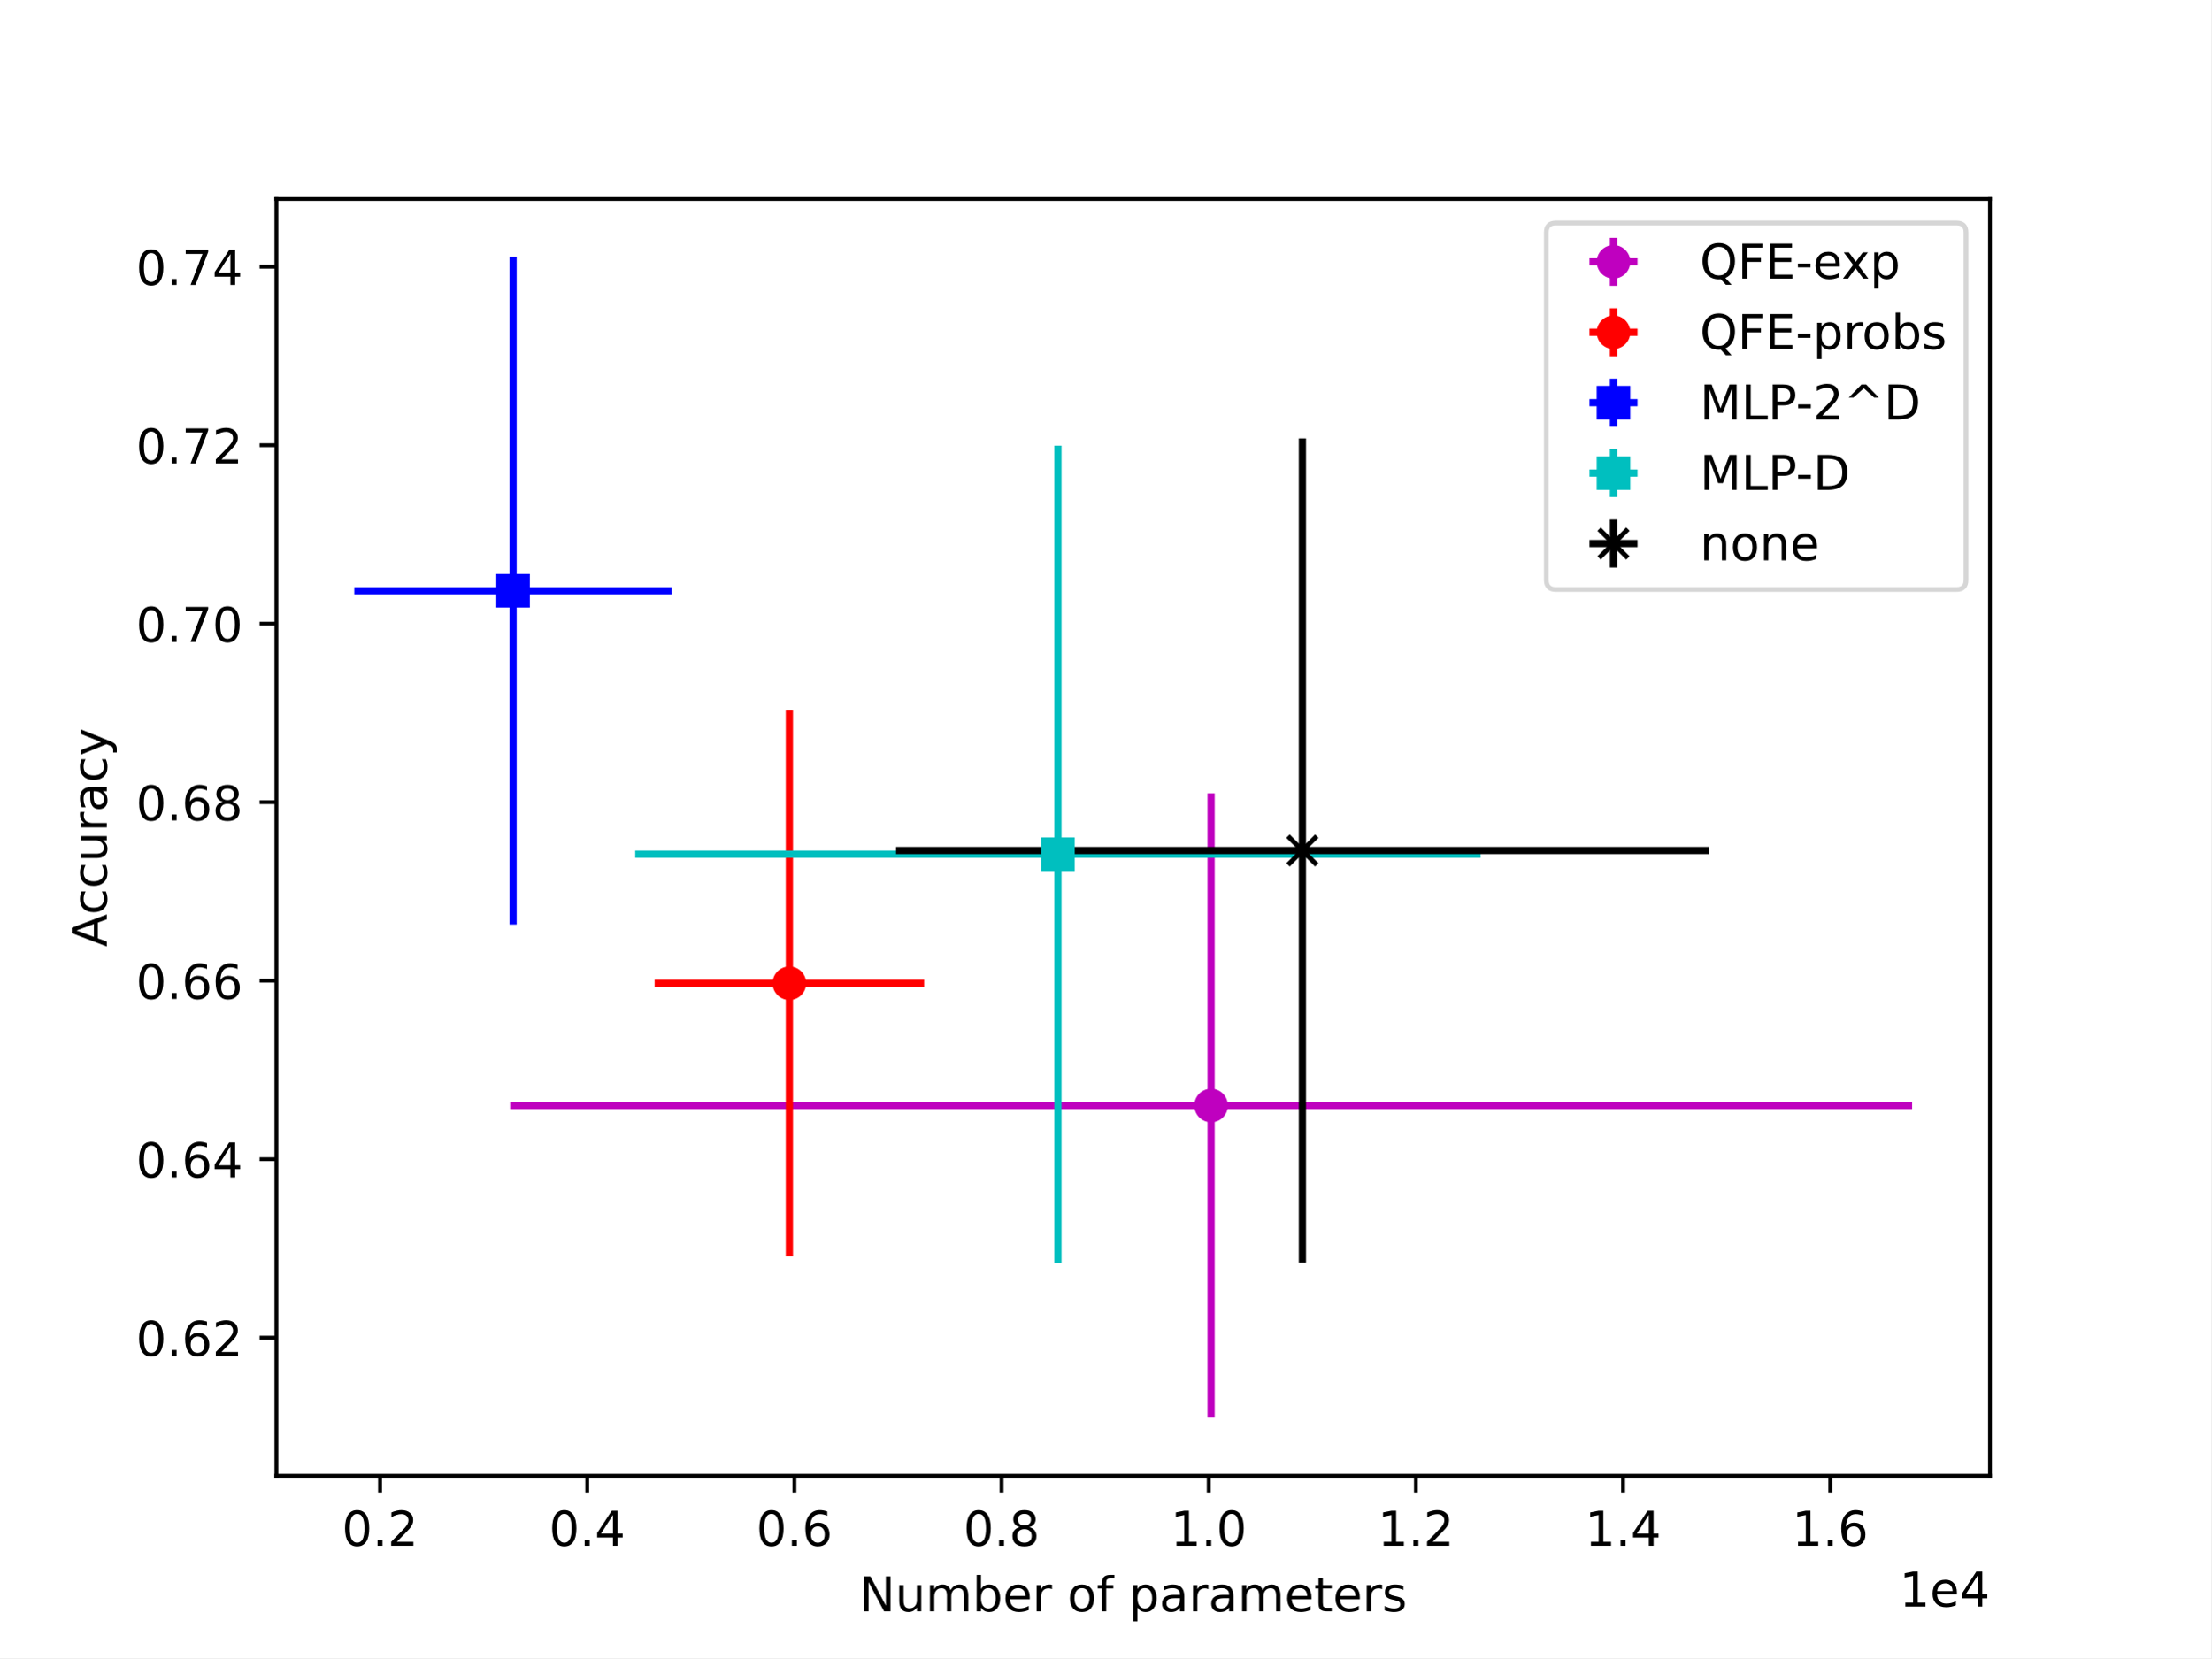
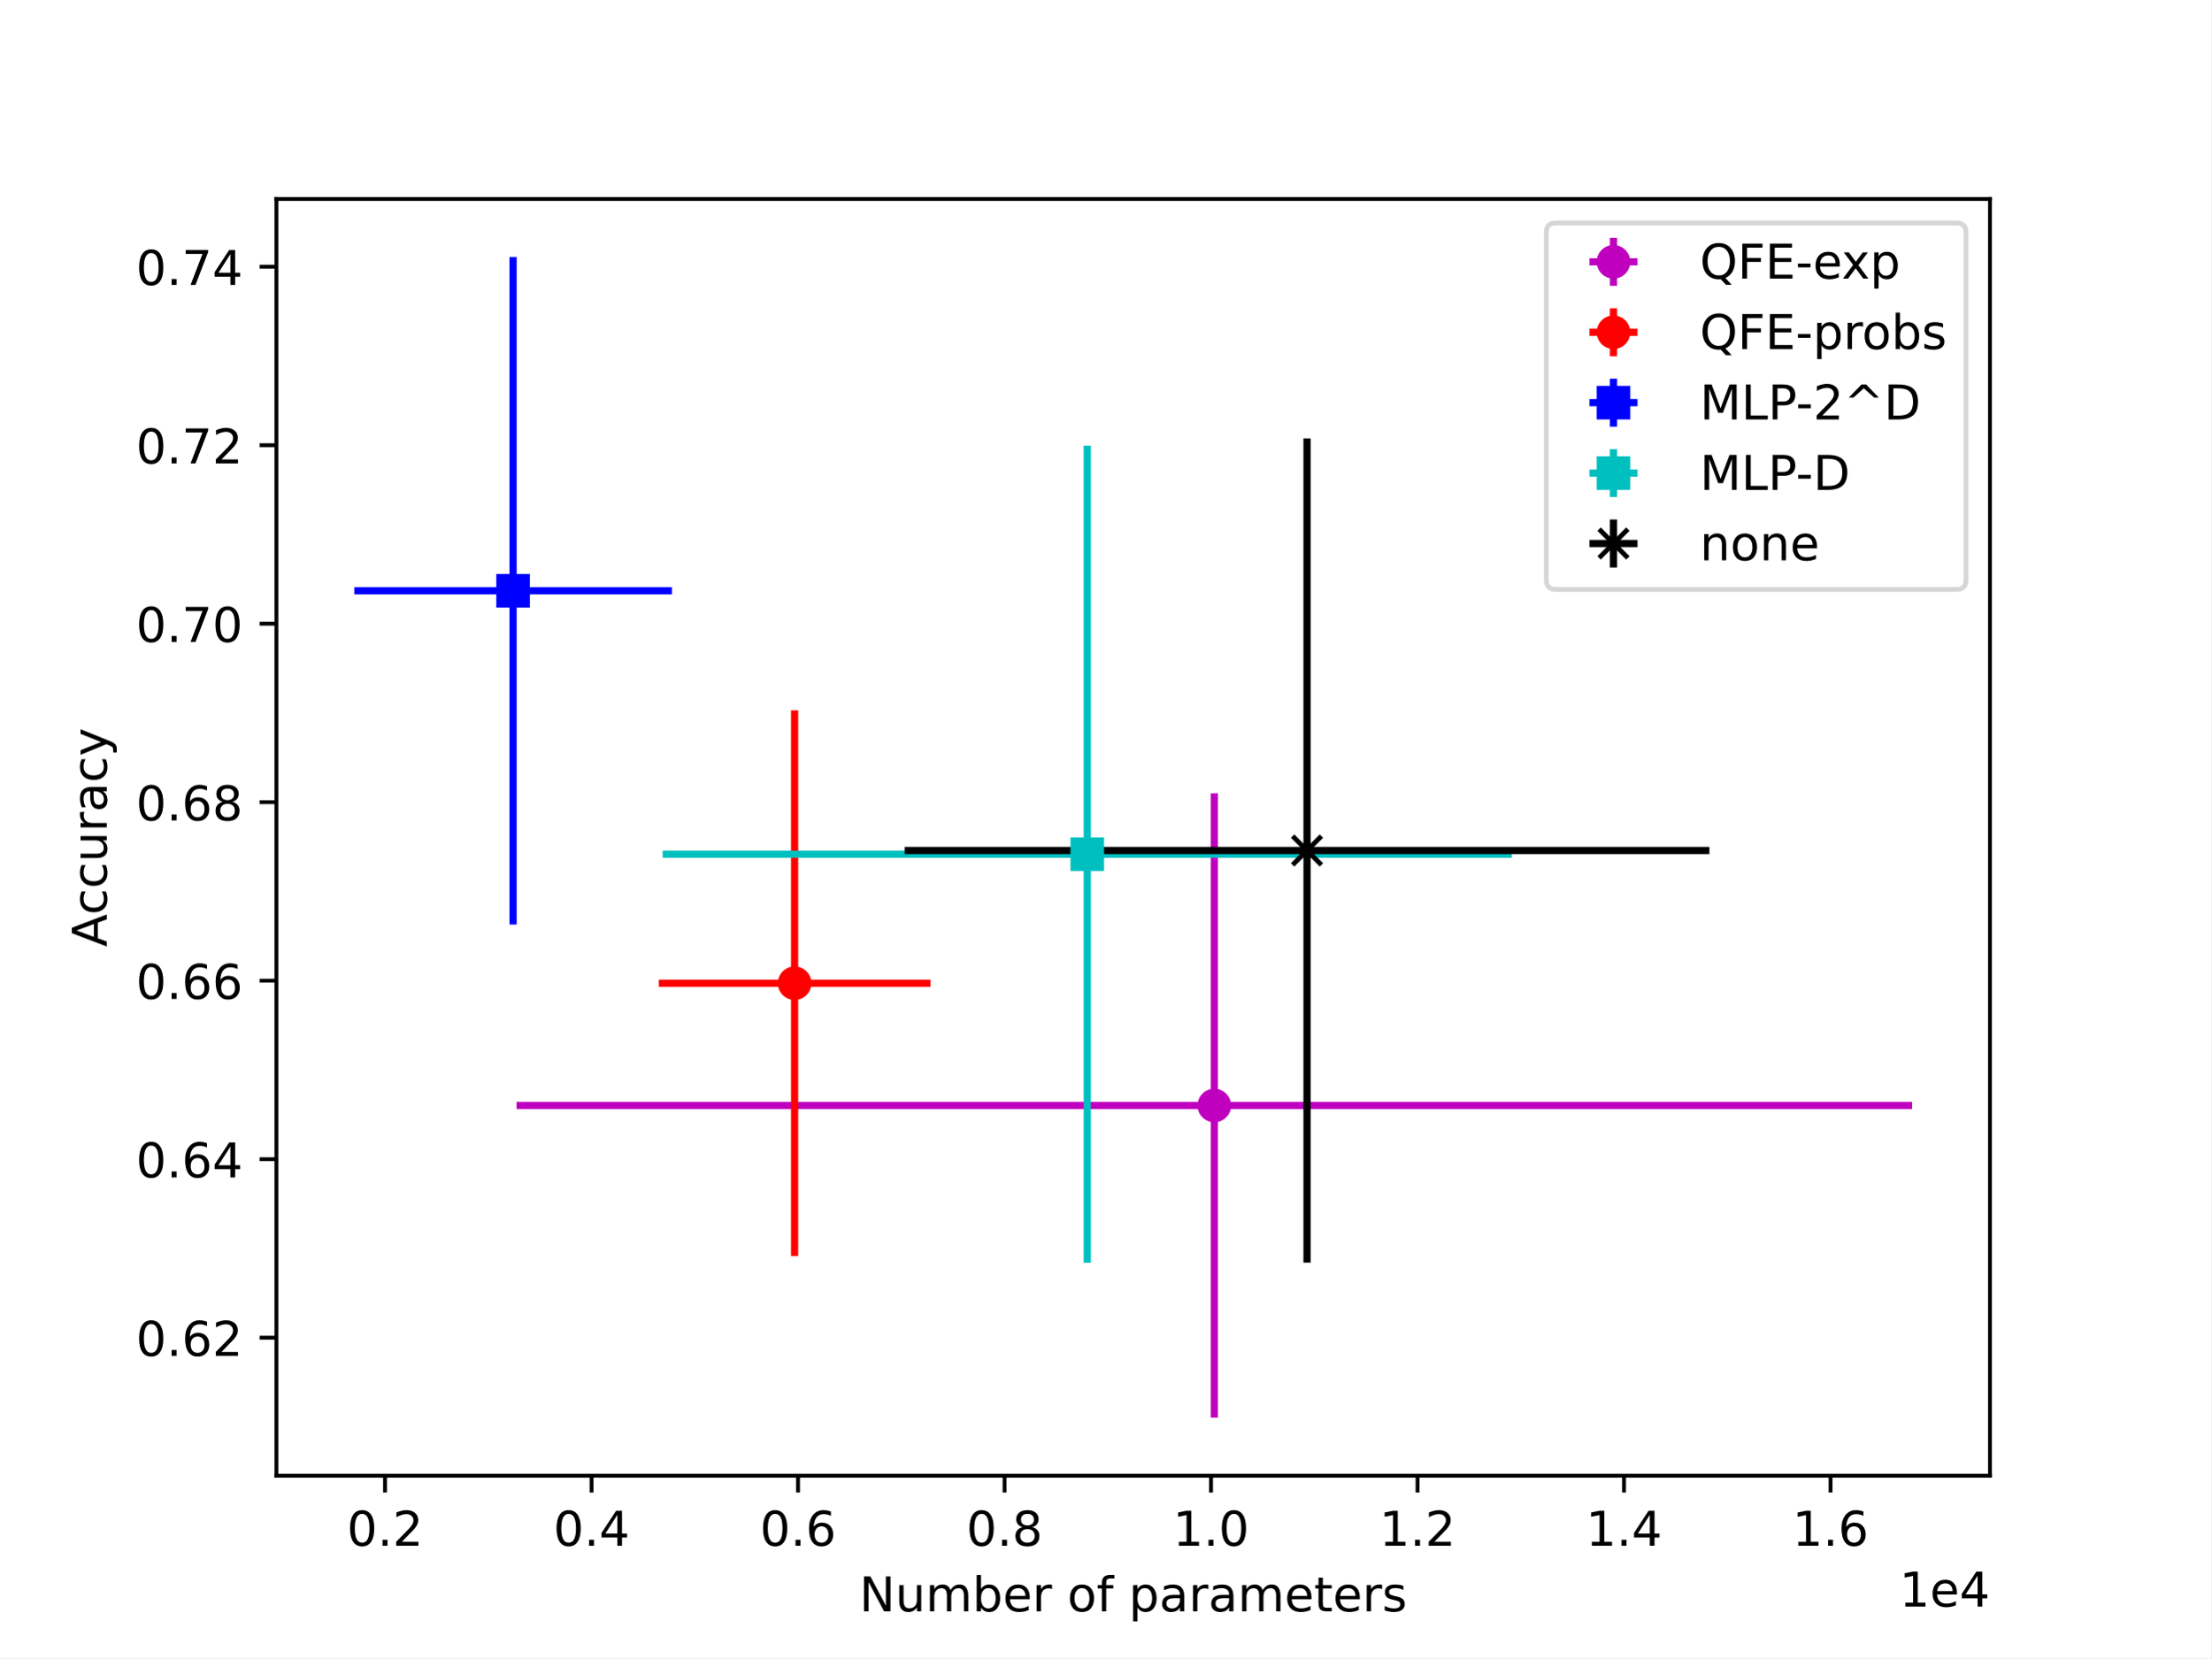
<svg xmlns="http://www.w3.org/2000/svg" xmlns:xlink="http://www.w3.org/1999/xlink" width="460.8pt" height="345.6pt" viewBox="0 0 460.8 345.6" version="1.1">
  <defs>
    <style type="text/css">*{stroke-linejoin: round; stroke-linecap: butt}</style>
  </defs>
  <g id="figure_1">
    <g id="patch_1">
      <path d="M 0 345.6  L 460.8 345.6  L 460.8 0  L 0 0  z " style="fill: #ffffff" />
    </g>
    <g id="axes_1">
      <g id="patch_2">
        <path d="M 57.6 307.584  L 414.72 307.584  L 414.72 41.472  L 57.6 41.472  z " style="fill: #ffffff" />
      </g>
      <g id="matplotlib.axis_1">
        <g id="xtick_1">
          <g id="line2d_1">
            <defs>
-               <path id="mb545c8834e" d="M 0 0  L 0 3.5  " style="stroke: #000000; stroke-width: 0.8" />
-             </defs>
-             <g>
-               <use xlink:href="#mb545c8834e" x="79.195" y="307.584" style="stroke: #000000; stroke-width: 0.8" />
+               <path id="m48fcf6d802" d="M 0 0  L 0 3.5  " style="stroke: #000000; stroke-width: 0.8" />
+             </defs>
+             <g>
+               <use xlink:href="#m48fcf6d802" x="80.241" y="307.584" style="stroke: #000000; stroke-width: 0.8" />
            </g>
          </g>
          <g id="text_1">
-             <g transform="translate(71.24379 322.1824) scale(0.1 -0.1)">
+             <g transform="translate(72.28922 322.1824) scale(0.1 -0.1)">
              <defs>
                <path id="DejaVuSans-30" d="M 2034 4250  Q 1547 4250 1301 3770  Q 1056 3291 1056 2328  Q 1056 1369 1301 889  Q 1547 409 2034 409  Q 2525 409 2770 889  Q 3016 1369 3016 2328  Q 3016 3291 2770 3770  Q 2525 4250 2034 4250  z M 2034 4750  Q 2819 4750 3233 4129  Q 3647 3509 3647 2328  Q 3647 1150 3233 529  Q 2819 -91 2034 -91  Q 1250 -91 836 529  Q 422 1150 422 2328  Q 422 3509 836 4129  Q 1250 4750 2034 4750  z " transform="scale(0.015625)" />
                <path id="DejaVuSans-2e" d="M 684 794  L 1344 794  L 1344 0  L 684 0  L 684 794  z " transform="scale(0.015625)" />
                <path id="DejaVuSans-32" d="M 1228 531  L 3431 531  L 3431 0  L 469 0  L 469 531  Q 828 903 1448 1529  Q 2069 2156 2228 2338  Q 2531 2678 2651 2914  Q 2772 3150 2772 3378  Q 2772 3750 2511 3984  Q 2250 4219 1831 4219  Q 1534 4219 1204 4116  Q 875 4013 500 3803  L 500 4441  Q 881 4594 1212 4672  Q 1544 4750 1819 4750  Q 2544 4750 2975 4387  Q 3406 4025 3406 3419  Q 3406 3131 3298 2873  Q 3191 2616 2906 2266  Q 2828 2175 2409 1742  Q 1991 1309 1228 531  z " transform="scale(0.015625)" />
              </defs>
              <use xlink:href="#DejaVuSans-30" />
              <use xlink:href="#DejaVuSans-2e" x="63.623" />
              <use xlink:href="#DejaVuSans-32" x="95.41" />
            </g>
          </g>
        </g>
        <g id="xtick_2">
          <g id="line2d_2">
            <g>
-               <use xlink:href="#mb545c8834e" x="122.373" y="307.584" style="stroke: #000000; stroke-width: 0.8" />
+               <use xlink:href="#m48fcf6d802" x="123.277" y="307.584" style="stroke: #000000; stroke-width: 0.8" />
            </g>
          </g>
          <g id="text_2">
-             <g transform="translate(114.4211 322.1824) scale(0.1 -0.1)">
+             <g transform="translate(115.3252 322.1824) scale(0.1 -0.1)">
              <defs>
                <path id="DejaVuSans-34" d="M 2419 4116  L 825 1625  L 2419 1625  L 2419 4116  z M 2253 4666  L 3047 4666  L 3047 1625  L 3713 1625  L 3713 1100  L 3047 1100  L 3047 0  L 2419 0  L 2419 1100  L 313 1100  L 313 1709  L 2253 4666  z " transform="scale(0.015625)" />
              </defs>
              <use xlink:href="#DejaVuSans-30" />
              <use xlink:href="#DejaVuSans-2e" x="63.623" />
              <use xlink:href="#DejaVuSans-34" x="95.41" />
            </g>
          </g>
        </g>
        <g id="xtick_3">
          <g id="line2d_3">
            <g>
-               <use xlink:href="#mb545c8834e" x="165.55" y="307.584" style="stroke: #000000; stroke-width: 0.8" />
+               <use xlink:href="#m48fcf6d802" x="166.313" y="307.584" style="stroke: #000000; stroke-width: 0.8" />
            </g>
          </g>
          <g id="text_3">
-             <g transform="translate(157.5984 322.1824) scale(0.1 -0.1)">
+             <g transform="translate(158.3611 322.1824) scale(0.1 -0.1)">
              <defs>
                <path id="DejaVuSans-36" d="M 2113 2584  Q 1688 2584 1439 2293  Q 1191 2003 1191 1497  Q 1191 994 1439 701  Q 1688 409 2113 409  Q 2538 409 2786 701  Q 3034 994 3034 1497  Q 3034 2003 2786 2293  Q 2538 2584 2113 2584  z M 3366 4563  L 3366 3988  Q 3128 4100 2886 4159  Q 2644 4219 2406 4219  Q 1781 4219 1451 3797  Q 1122 3375 1075 2522  Q 1259 2794 1537 2939  Q 1816 3084 2150 3084  Q 2853 3084 3261 2657  Q 3669 2231 3669 1497  Q 3669 778 3244 343  Q 2819 -91 2113 -91  Q 1303 -91 875 529  Q 447 1150 447 2328  Q 447 3434 972 4092  Q 1497 4750 2381 4750  Q 2619 4750 2861 4703  Q 3103 4656 3366 4563  z " transform="scale(0.015625)" />
              </defs>
              <use xlink:href="#DejaVuSans-30" />
              <use xlink:href="#DejaVuSans-2e" x="63.623" />
              <use xlink:href="#DejaVuSans-36" x="95.41" />
            </g>
          </g>
        </g>
        <g id="xtick_4">
          <g id="line2d_4">
            <g>
-               <use xlink:href="#mb545c8834e" x="208.727" y="307.584" style="stroke: #000000; stroke-width: 0.8" />
+               <use xlink:href="#m48fcf6d802" x="209.349" y="307.584" style="stroke: #000000; stroke-width: 0.8" />
            </g>
          </g>
          <g id="text_4">
-             <g transform="translate(200.7757 322.1824) scale(0.1 -0.1)">
+             <g transform="translate(201.397 322.1824) scale(0.1 -0.1)">
              <defs>
                <path id="DejaVuSans-38" d="M 2034 2216  Q 1584 2216 1326 1975  Q 1069 1734 1069 1313  Q 1069 891 1326 650  Q 1584 409 2034 409  Q 2484 409 2743 651  Q 3003 894 3003 1313  Q 3003 1734 2745 1975  Q 2488 2216 2034 2216  z M 1403 2484  Q 997 2584 770 2862  Q 544 3141 544 3541  Q 544 4100 942 4425  Q 1341 4750 2034 4750  Q 2731 4750 3128 4425  Q 3525 4100 3525 3541  Q 3525 3141 3298 2862  Q 3072 2584 2669 2484  Q 3125 2378 3379 2068  Q 3634 1759 3634 1313  Q 3634 634 3220 271  Q 2806 -91 2034 -91  Q 1263 -91 848 271  Q 434 634 434 1313  Q 434 1759 690 2068  Q 947 2378 1403 2484  z M 1172 3481  Q 1172 3119 1398 2916  Q 1625 2713 2034 2713  Q 2441 2713 2670 2916  Q 2900 3119 2900 3481  Q 2900 3844 2670 4047  Q 2441 4250 2034 4250  Q 1625 4250 1398 4047  Q 1172 3844 1172 3481  z " transform="scale(0.015625)" />
              </defs>
              <use xlink:href="#DejaVuSans-30" />
              <use xlink:href="#DejaVuSans-2e" x="63.623" />
              <use xlink:href="#DejaVuSans-38" x="95.41" />
            </g>
          </g>
        </g>
        <g id="xtick_5">
          <g id="line2d_5">
            <g>
-               <use xlink:href="#mb545c8834e" x="251.905" y="307.584" style="stroke: #000000; stroke-width: 0.8" />
+               <use xlink:href="#m48fcf6d802" x="252.385" y="307.584" style="stroke: #000000; stroke-width: 0.8" />
            </g>
          </g>
          <g id="text_5">
-             <g transform="translate(243.953 322.1824) scale(0.1 -0.1)">
+             <g transform="translate(244.433 322.1824) scale(0.1 -0.1)">
              <defs>
                <path id="DejaVuSans-31" d="M 794 531  L 1825 531  L 1825 4091  L 703 3866  L 703 4441  L 1819 4666  L 2450 4666  L 2450 531  L 3481 531  L 3481 0  L 794 0  L 794 531  z " transform="scale(0.015625)" />
              </defs>
              <use xlink:href="#DejaVuSans-31" />
              <use xlink:href="#DejaVuSans-2e" x="63.623" />
              <use xlink:href="#DejaVuSans-30" x="95.41" />
            </g>
          </g>
        </g>
        <g id="xtick_6">
          <g id="line2d_6">
            <g>
-               <use xlink:href="#mb545c8834e" x="295.082" y="307.584" style="stroke: #000000; stroke-width: 0.8" />
+               <use xlink:href="#m48fcf6d802" x="295.42" y="307.584" style="stroke: #000000; stroke-width: 0.8" />
            </g>
          </g>
          <g id="text_6">
-             <g transform="translate(287.1304 322.1824) scale(0.1 -0.1)">
+             <g transform="translate(287.4689 322.1824) scale(0.1 -0.1)">
              <use xlink:href="#DejaVuSans-31" />
              <use xlink:href="#DejaVuSans-2e" x="63.623" />
              <use xlink:href="#DejaVuSans-32" x="95.41" />
            </g>
          </g>
        </g>
        <g id="xtick_7">
          <g id="line2d_7">
            <g>
-               <use xlink:href="#mb545c8834e" x="338.259" y="307.584" style="stroke: #000000; stroke-width: 0.8" />
+               <use xlink:href="#m48fcf6d802" x="338.456" y="307.584" style="stroke: #000000; stroke-width: 0.8" />
            </g>
          </g>
          <g id="text_7">
-             <g transform="translate(330.3077 322.1824) scale(0.1 -0.1)">
+             <g transform="translate(330.5049 322.1824) scale(0.1 -0.1)">
              <use xlink:href="#DejaVuSans-31" />
              <use xlink:href="#DejaVuSans-2e" x="63.623" />
              <use xlink:href="#DejaVuSans-34" x="95.41" />
            </g>
          </g>
        </g>
        <g id="xtick_8">
          <g id="line2d_8">
            <g>
-               <use xlink:href="#mb545c8834e" x="381.437" y="307.584" style="stroke: #000000; stroke-width: 0.8" />
+               <use xlink:href="#m48fcf6d802" x="381.492" y="307.584" style="stroke: #000000; stroke-width: 0.8" />
            </g>
          </g>
          <g id="text_8">
-             <g transform="translate(373.485 322.1824) scale(0.1 -0.1)">
+             <g transform="translate(373.5408 322.1824) scale(0.1 -0.1)">
              <use xlink:href="#DejaVuSans-31" />
              <use xlink:href="#DejaVuSans-2e" x="63.623" />
              <use xlink:href="#DejaVuSans-36" x="95.41" />
            </g>
          </g>
        </g>
        <g id="text_9">
          <g transform="translate(179.0748 335.8606) scale(0.1 -0.1)">
            <defs>
              <path id="DejaVuSans-4e" d="M 628 4666  L 1478 4666  L 3547 763  L 3547 4666  L 4159 4666  L 4159 0  L 3309 0  L 1241 3903  L 1241 0  L 628 0  L 628 4666  z " transform="scale(0.015625)" />
              <path id="DejaVuSans-75" d="M 544 1381  L 544 3500  L 1119 3500  L 1119 1403  Q 1119 906 1312 657  Q 1506 409 1894 409  Q 2359 409 2629 706  Q 2900 1003 2900 1516  L 2900 3500  L 3475 3500  L 3475 0  L 2900 0  L 2900 538  Q 2691 219 2414 64  Q 2138 -91 1772 -91  Q 1169 -91 856 284  Q 544 659 544 1381  z M 1991 3584  L 1991 3584  z " transform="scale(0.015625)" />
              <path id="DejaVuSans-6d" d="M 3328 2828  Q 3544 3216 3844 3400  Q 4144 3584 4550 3584  Q 5097 3584 5394 3201  Q 5691 2819 5691 2113  L 5691 0  L 5113 0  L 5113 2094  Q 5113 2597 4934 2840  Q 4756 3084 4391 3084  Q 3944 3084 3684 2787  Q 3425 2491 3425 1978  L 3425 0  L 2847 0  L 2847 2094  Q 2847 2600 2669 2842  Q 2491 3084 2119 3084  Q 1678 3084 1418 2786  Q 1159 2488 1159 1978  L 1159 0  L 581 0  L 581 3500  L 1159 3500  L 1159 2956  Q 1356 3278 1631 3431  Q 1906 3584 2284 3584  Q 2666 3584 2933 3390  Q 3200 3197 3328 2828  z " transform="scale(0.015625)" />
              <path id="DejaVuSans-62" d="M 3116 1747  Q 3116 2381 2855 2742  Q 2594 3103 2138 3103  Q 1681 3103 1420 2742  Q 1159 2381 1159 1747  Q 1159 1113 1420 752  Q 1681 391 2138 391  Q 2594 391 2855 752  Q 3116 1113 3116 1747  z M 1159 2969  Q 1341 3281 1617 3432  Q 1894 3584 2278 3584  Q 2916 3584 3314 3078  Q 3713 2572 3713 1747  Q 3713 922 3314 415  Q 2916 -91 2278 -91  Q 1894 -91 1617 61  Q 1341 213 1159 525  L 1159 0  L 581 0  L 581 4863  L 1159 4863  L 1159 2969  z " transform="scale(0.015625)" />
              <path id="DejaVuSans-65" d="M 3597 1894  L 3597 1613  L 953 1613  Q 991 1019 1311 708  Q 1631 397 2203 397  Q 2534 397 2845 478  Q 3156 559 3463 722  L 3463 178  Q 3153 47 2828 -22  Q 2503 -91 2169 -91  Q 1331 -91 842 396  Q 353 884 353 1716  Q 353 2575 817 3079  Q 1281 3584 2069 3584  Q 2775 3584 3186 3129  Q 3597 2675 3597 1894  z M 3022 2063  Q 3016 2534 2758 2815  Q 2500 3097 2075 3097  Q 1594 3097 1305 2825  Q 1016 2553 972 2059  L 3022 2063  z " transform="scale(0.015625)" />
              <path id="DejaVuSans-72" d="M 2631 2963  Q 2534 3019 2420 3045  Q 2306 3072 2169 3072  Q 1681 3072 1420 2755  Q 1159 2438 1159 1844  L 1159 0  L 581 0  L 581 3500  L 1159 3500  L 1159 2956  Q 1341 3275 1631 3429  Q 1922 3584 2338 3584  Q 2397 3584 2469 3576  Q 2541 3569 2628 3553  L 2631 2963  z " transform="scale(0.015625)" />
              <path id="DejaVuSans-20" transform="scale(0.015625)" />
              <path id="DejaVuSans-6f" d="M 1959 3097  Q 1497 3097 1228 2736  Q 959 2375 959 1747  Q 959 1119 1226 758  Q 1494 397 1959 397  Q 2419 397 2687 759  Q 2956 1122 2956 1747  Q 2956 2369 2687 2733  Q 2419 3097 1959 3097  z M 1959 3584  Q 2709 3584 3137 3096  Q 3566 2609 3566 1747  Q 3566 888 3137 398  Q 2709 -91 1959 -91  Q 1206 -91 779 398  Q 353 888 353 1747  Q 353 2609 779 3096  Q 1206 3584 1959 3584  z " transform="scale(0.015625)" />
              <path id="DejaVuSans-66" d="M 2375 4863  L 2375 4384  L 1825 4384  Q 1516 4384 1395 4259  Q 1275 4134 1275 3809  L 1275 3500  L 2222 3500  L 2222 3053  L 1275 3053  L 1275 0  L 697 0  L 697 3053  L 147 3053  L 147 3500  L 697 3500  L 697 3744  Q 697 4328 969 4595  Q 1241 4863 1831 4863  L 2375 4863  z " transform="scale(0.015625)" />
              <path id="DejaVuSans-70" d="M 1159 525  L 1159 -1331  L 581 -1331  L 581 3500  L 1159 3500  L 1159 2969  Q 1341 3281 1617 3432  Q 1894 3584 2278 3584  Q 2916 3584 3314 3078  Q 3713 2572 3713 1747  Q 3713 922 3314 415  Q 2916 -91 2278 -91  Q 1894 -91 1617 61  Q 1341 213 1159 525  z M 3116 1747  Q 3116 2381 2855 2742  Q 2594 3103 2138 3103  Q 1681 3103 1420 2742  Q 1159 2381 1159 1747  Q 1159 1113 1420 752  Q 1681 391 2138 391  Q 2594 391 2855 752  Q 3116 1113 3116 1747  z " transform="scale(0.015625)" />
              <path id="DejaVuSans-61" d="M 2194 1759  Q 1497 1759 1228 1600  Q 959 1441 959 1056  Q 959 750 1161 570  Q 1363 391 1709 391  Q 2188 391 2477 730  Q 2766 1069 2766 1631  L 2766 1759  L 2194 1759  z M 3341 1997  L 3341 0  L 2766 0  L 2766 531  Q 2569 213 2275 61  Q 1981 -91 1556 -91  Q 1019 -91 701 211  Q 384 513 384 1019  Q 384 1609 779 1909  Q 1175 2209 1959 2209  L 2766 2209  L 2766 2266  Q 2766 2663 2505 2880  Q 2244 3097 1772 3097  Q 1472 3097 1187 3025  Q 903 2953 641 2809  L 641 3341  Q 956 3463 1253 3523  Q 1550 3584 1831 3584  Q 2591 3584 2966 3190  Q 3341 2797 3341 1997  z " transform="scale(0.015625)" />
              <path id="DejaVuSans-74" d="M 1172 4494  L 1172 3500  L 2356 3500  L 2356 3053  L 1172 3053  L 1172 1153  Q 1172 725 1289 603  Q 1406 481 1766 481  L 2356 481  L 2356 0  L 1766 0  Q 1100 0 847 248  Q 594 497 594 1153  L 594 3053  L 172 3053  L 172 3500  L 594 3500  L 594 4494  L 1172 4494  z " transform="scale(0.015625)" />
              <path id="DejaVuSans-73" d="M 2834 3397  L 2834 2853  Q 2591 2978 2328 3040  Q 2066 3103 1784 3103  Q 1356 3103 1142 2972  Q 928 2841 928 2578  Q 928 2378 1081 2264  Q 1234 2150 1697 2047  L 1894 2003  Q 2506 1872 2764 1633  Q 3022 1394 3022 966  Q 3022 478 2636 193  Q 2250 -91 1575 -91  Q 1294 -91 989 -36  Q 684 19 347 128  L 347 722  Q 666 556 975 473  Q 1284 391 1588 391  Q 1994 391 2212 530  Q 2431 669 2431 922  Q 2431 1156 2273 1281  Q 2116 1406 1581 1522  L 1381 1569  Q 847 1681 609 1914  Q 372 2147 372 2553  Q 372 3047 722 3315  Q 1072 3584 1716 3584  Q 2034 3584 2315 3537  Q 2597 3491 2834 3397  z " transform="scale(0.015625)" />
            </defs>
            <use xlink:href="#DejaVuSans-4e" />
            <use xlink:href="#DejaVuSans-75" x="74.805" />
            <use xlink:href="#DejaVuSans-6d" x="138.184" />
            <use xlink:href="#DejaVuSans-62" x="235.596" />
            <use xlink:href="#DejaVuSans-65" x="299.072" />
            <use xlink:href="#DejaVuSans-72" x="360.596" />
            <use xlink:href="#DejaVuSans-20" x="401.709" />
            <use xlink:href="#DejaVuSans-6f" x="433.496" />
            <use xlink:href="#DejaVuSans-66" x="494.678" />
            <use xlink:href="#DejaVuSans-20" x="529.883" />
            <use xlink:href="#DejaVuSans-70" x="561.67" />
            <use xlink:href="#DejaVuSans-61" x="625.146" />
            <use xlink:href="#DejaVuSans-72" x="686.426" />
            <use xlink:href="#DejaVuSans-61" x="727.539" />
            <use xlink:href="#DejaVuSans-6d" x="788.818" />
            <use xlink:href="#DejaVuSans-65" x="886.23" />
            <use xlink:href="#DejaVuSans-74" x="947.754" />
            <use xlink:href="#DejaVuSans-65" x="986.963" />
            <use xlink:href="#DejaVuSans-72" x="1048.486" />
            <use xlink:href="#DejaVuSans-73" x="1089.6" />
          </g>
        </g>
        <g id="text_10">
          <g transform="translate(395.8419 334.8606) scale(0.1 -0.1)">
            <use xlink:href="#DejaVuSans-31" />
            <use xlink:href="#DejaVuSans-65" x="63.623" />
            <use xlink:href="#DejaVuSans-34" x="125.146" />
          </g>
        </g>
      </g>
      <g id="matplotlib.axis_2">
        <g id="ytick_1">
          <g id="line2d_9">
            <defs>
-               <path id="mbe8dfdf2b7" d="M 0 0  L -3.5 0  " style="stroke: #000000; stroke-width: 0.8" />
-             </defs>
-             <g>
-               <use xlink:href="#mbe8dfdf2b7" x="57.6" y="278.815" style="stroke: #000000; stroke-width: 0.8" />
+               <path id="mb8f94f9770" d="M 0 0  L -3.5 0  " style="stroke: #000000; stroke-width: 0.8" />
+             </defs>
+             <g>
+               <use xlink:href="#mb8f94f9770" x="57.6" y="278.815" style="stroke: #000000; stroke-width: 0.8" />
            </g>
          </g>
          <g id="text_11">
            <g transform="translate(28.33438 282.6141) scale(0.1 -0.1)">
              <use xlink:href="#DejaVuSans-30" />
              <use xlink:href="#DejaVuSans-2e" x="63.623" />
              <use xlink:href="#DejaVuSans-36" x="95.41" />
              <use xlink:href="#DejaVuSans-32" x="159.033" />
            </g>
          </g>
        </g>
        <g id="ytick_2">
          <g id="line2d_10">
            <g>
-               <use xlink:href="#mbe8dfdf2b7" x="57.6" y="241.61" style="stroke: #000000; stroke-width: 0.8" />
+               <use xlink:href="#mb8f94f9770" x="57.6" y="241.61" style="stroke: #000000; stroke-width: 0.8" />
            </g>
          </g>
          <g id="text_12">
            <g transform="translate(28.33438 245.4096) scale(0.1 -0.1)">
              <use xlink:href="#DejaVuSans-30" />
              <use xlink:href="#DejaVuSans-2e" x="63.623" />
              <use xlink:href="#DejaVuSans-36" x="95.41" />
              <use xlink:href="#DejaVuSans-34" x="159.033" />
            </g>
          </g>
        </g>
        <g id="ytick_3">
          <g id="line2d_11">
            <g>
-               <use xlink:href="#mbe8dfdf2b7" x="57.6" y="204.406" style="stroke: #000000; stroke-width: 0.8" />
+               <use xlink:href="#mb8f94f9770" x="57.6" y="204.406" style="stroke: #000000; stroke-width: 0.8" />
            </g>
          </g>
          <g id="text_13">
            <g transform="translate(28.33438 208.2052) scale(0.1 -0.1)">
              <use xlink:href="#DejaVuSans-30" />
              <use xlink:href="#DejaVuSans-2e" x="63.623" />
              <use xlink:href="#DejaVuSans-36" x="95.41" />
              <use xlink:href="#DejaVuSans-36" x="159.033" />
            </g>
          </g>
        </g>
        <g id="ytick_4">
          <g id="line2d_12">
            <g>
-               <use xlink:href="#mbe8dfdf2b7" x="57.6" y="167.201" style="stroke: #000000; stroke-width: 0.8" />
+               <use xlink:href="#mb8f94f9770" x="57.6" y="167.201" style="stroke: #000000; stroke-width: 0.8" />
            </g>
          </g>
          <g id="text_14">
            <g transform="translate(28.33438 171.0007) scale(0.1 -0.1)">
              <use xlink:href="#DejaVuSans-30" />
              <use xlink:href="#DejaVuSans-2e" x="63.623" />
              <use xlink:href="#DejaVuSans-36" x="95.41" />
              <use xlink:href="#DejaVuSans-38" x="159.033" />
            </g>
          </g>
        </g>
        <g id="ytick_5">
          <g id="line2d_13">
            <g>
-               <use xlink:href="#mbe8dfdf2b7" x="57.6" y="129.997" style="stroke: #000000; stroke-width: 0.8" />
+               <use xlink:href="#mb8f94f9770" x="57.6" y="129.997" style="stroke: #000000; stroke-width: 0.8" />
            </g>
          </g>
          <g id="text_15">
            <g transform="translate(28.33438 133.7962) scale(0.1 -0.1)">
              <defs>
                <path id="DejaVuSans-37" d="M 525 4666  L 3525 4666  L 3525 4397  L 1831 0  L 1172 0  L 2766 4134  L 525 4134  L 525 4666  z " transform="scale(0.015625)" />
              </defs>
              <use xlink:href="#DejaVuSans-30" />
              <use xlink:href="#DejaVuSans-2e" x="63.623" />
              <use xlink:href="#DejaVuSans-37" x="95.41" />
              <use xlink:href="#DejaVuSans-30" x="159.033" />
            </g>
          </g>
        </g>
        <g id="ytick_6">
          <g id="line2d_14">
            <g>
-               <use xlink:href="#mbe8dfdf2b7" x="57.6" y="92.793" style="stroke: #000000; stroke-width: 0.8" />
+               <use xlink:href="#mb8f94f9770" x="57.6" y="92.793" style="stroke: #000000; stroke-width: 0.8" />
            </g>
          </g>
          <g id="text_16">
            <g transform="translate(28.33438 96.59176) scale(0.1 -0.1)">
              <use xlink:href="#DejaVuSans-30" />
              <use xlink:href="#DejaVuSans-2e" x="63.623" />
              <use xlink:href="#DejaVuSans-37" x="95.41" />
              <use xlink:href="#DejaVuSans-32" x="159.033" />
            </g>
          </g>
        </g>
        <g id="ytick_7">
          <g id="line2d_15">
            <g>
-               <use xlink:href="#mbe8dfdf2b7" x="57.6" y="55.588" style="stroke: #000000; stroke-width: 0.8" />
+               <use xlink:href="#mb8f94f9770" x="57.6" y="55.588" style="stroke: #000000; stroke-width: 0.8" />
            </g>
          </g>
          <g id="text_17">
            <g transform="translate(28.33438 59.38729) scale(0.1 -0.1)">
              <use xlink:href="#DejaVuSans-30" />
              <use xlink:href="#DejaVuSans-2e" x="63.623" />
              <use xlink:href="#DejaVuSans-37" x="95.41" />
              <use xlink:href="#DejaVuSans-34" x="159.033" />
            </g>
          </g>
        </g>
        <g id="text_18">
          <g transform="translate(22.25469 197.3561) rotate(-90) scale(0.1 -0.1)">
            <defs>
              <path id="DejaVuSans-41" d="M 2188 4044  L 1331 1722  L 3047 1722  L 2188 4044  z M 1831 4666  L 2547 4666  L 4325 0  L 3669 0  L 3244 1197  L 1141 1197  L 716 0  L 50 0  L 1831 4666  z " transform="scale(0.015625)" />
              <path id="DejaVuSans-63" d="M 3122 3366  L 3122 2828  Q 2878 2963 2633 3030  Q 2388 3097 2138 3097  Q 1578 3097 1268 2742  Q 959 2388 959 1747  Q 959 1106 1268 751  Q 1578 397 2138 397  Q 2388 397 2633 464  Q 2878 531 3122 666  L 3122 134  Q 2881 22 2623 -34  Q 2366 -91 2075 -91  Q 1284 -91 818 406  Q 353 903 353 1747  Q 353 2603 823 3093  Q 1294 3584 2113 3584  Q 2378 3584 2631 3529  Q 2884 3475 3122 3366  z " transform="scale(0.015625)" />
              <path id="DejaVuSans-79" d="M 2059 -325  Q 1816 -950 1584 -1140  Q 1353 -1331 966 -1331  L 506 -1331  L 506 -850  L 844 -850  Q 1081 -850 1212 -737  Q 1344 -625 1503 -206  L 1606 56  L 191 3500  L 800 3500  L 1894 763  L 2988 3500  L 3597 3500  L 2059 -325  z " transform="scale(0.015625)" />
            </defs>
            <use xlink:href="#DejaVuSans-41" />
            <use xlink:href="#DejaVuSans-63" x="66.658" />
            <use xlink:href="#DejaVuSans-63" x="121.639" />
            <use xlink:href="#DejaVuSans-75" x="176.619" />
            <use xlink:href="#DejaVuSans-72" x="239.998" />
            <use xlink:href="#DejaVuSans-61" x="281.111" />
            <use xlink:href="#DejaVuSans-63" x="342.391" />
            <use xlink:href="#DejaVuSans-79" x="397.371" />
          </g>
        </g>
      </g>
      <g id="LineCollection_1">
-         <path d="M 106.306 230.422  L 398.487 230.422  " clip-path="url(#pad3684ec61)" style="fill: none; stroke: #bf00bf; stroke-width: 1.5" />
+         <path d="M 107.646 230.422  L 398.487 230.422  " clip-path="url(#p7cef0e865f)" style="fill: none; stroke: #bf00bf; stroke-width: 1.5" />
      </g>
      <g id="LineCollection_2">
-         <path d="M 252.397 295.488  L 252.397 165.356  " clip-path="url(#pad3684ec61)" style="fill: none; stroke: #bf00bf; stroke-width: 1.5" />
+         <path d="M 253.067 295.488  L 253.067 165.356  " clip-path="url(#p7cef0e865f)" style="fill: none; stroke: #bf00bf; stroke-width: 1.5" />
      </g>
      <g id="LineCollection_3">
-         <path d="M 136.427 204.934  L 192.583 204.934  " clip-path="url(#pad3684ec61)" style="fill: none; stroke: #ff0000; stroke-width: 1.5" />
+         <path d="M 137.285 204.934  L 193.912 204.934  " clip-path="url(#p7cef0e865f)" style="fill: none; stroke: #ff0000; stroke-width: 1.5" />
      </g>
      <g id="LineCollection_4">
-         <path d="M 164.505 261.805  L 164.505 148.063  " clip-path="url(#pad3684ec61)" style="fill: none; stroke: #ff0000; stroke-width: 1.5" />
+         <path d="M 165.598 261.805  L 165.598 148.063  " clip-path="url(#p7cef0e865f)" style="fill: none; stroke: #ff0000; stroke-width: 1.5" />
      </g>
      <g id="LineCollection_5">
-         <path d="M 73.833 123.132  L 140.019 123.132  " clip-path="url(#pad3684ec61)" style="fill: none; stroke: #0000ff; stroke-width: 1.5" />
+         <path d="M 73.833 123.132  L 140.026 123.132  " clip-path="url(#p7cef0e865f)" style="fill: none; stroke: #0000ff; stroke-width: 1.5" />
      </g>
      <g id="LineCollection_6">
-         <path d="M 106.926 192.696  L 106.926 53.568  " clip-path="url(#pad3684ec61)" style="fill: none; stroke: #0000ff; stroke-width: 1.5" />
+         <path d="M 106.93 192.696  L 106.93 53.568  " clip-path="url(#p7cef0e865f)" style="fill: none; stroke: #0000ff; stroke-width: 1.5" />
      </g>
      <g id="LineCollection_7">
-         <path d="M 132.381 178.038  L 308.571 178.038  " clip-path="url(#pad3684ec61)" style="fill: none; stroke: #00bfbf; stroke-width: 1.5" />
+         <path d="M 138.103 178.038  L 315.075 178.038  " clip-path="url(#p7cef0e865f)" style="fill: none; stroke: #00bfbf; stroke-width: 1.5" />
      </g>
      <g id="LineCollection_8">
-         <path d="M 220.476 263.195  L 220.476 92.88  " clip-path="url(#pad3684ec61)" style="fill: none; stroke: #00bfbf; stroke-width: 1.5" />
+         <path d="M 226.589 263.195  L 226.589 92.88  " clip-path="url(#p7cef0e865f)" style="fill: none; stroke: #00bfbf; stroke-width: 1.5" />
      </g>
      <g id="LineCollection_9">
-         <path d="M 186.741 177.271  L 356.104 177.271  " clip-path="url(#pad3684ec61)" style="fill: none; stroke: #000000; stroke-width: 1.5" />
+         <path d="M 188.528 177.271  L 356.243 177.271  " clip-path="url(#p7cef0e865f)" style="fill: none; stroke: #000000; stroke-width: 1.5" />
      </g>
      <g id="LineCollection_10">
-         <path d="M 271.423 263.173  L 271.423 91.369  " clip-path="url(#pad3684ec61)" style="fill: none; stroke: #000000; stroke-width: 1.5" />
+         <path d="M 272.386 263.173  L 272.386 91.369  " clip-path="url(#p7cef0e865f)" style="fill: none; stroke: #000000; stroke-width: 1.5" />
      </g>
      <g id="line2d_16">
        <defs>
-           <path id="m619baf3dc9" d="M 0 3  C 0.796 3 1.559 2.684 2.121 2.121  C 2.684 1.559 3 0.796 3 0  C 3 -0.796 2.684 -1.559 2.121 -2.121  C 1.559 -2.684 0.796 -3 0 -3  C -0.796 -3 -1.559 -2.684 -2.121 -2.121  C -2.684 -1.559 -3 -0.796 -3 0  C -3 0.796 -2.684 1.559 -2.121 2.121  C -1.559 2.684 -0.796 3 0 3  z " style="stroke: #bf00bf" />
+           <path id="m725b1c77d3" d="M 0 3  C 0.796 3 1.559 2.684 2.121 2.121  C 2.684 1.559 3 0.796 3 0  C 3 -0.796 2.684 -1.559 2.121 -2.121  C 1.559 -2.684 0.796 -3 0 -3  C -0.796 -3 -1.559 -2.684 -2.121 -2.121  C -2.684 -1.559 -3 -0.796 -3 0  C -3 0.796 -2.684 1.559 -2.121 2.121  C -1.559 2.684 -0.796 3 0 3  z " style="stroke: #bf00bf" />
        </defs>
-         <g clip-path="url(#pad3684ec61)">
-           <use xlink:href="#m619baf3dc9" x="252.397" y="230.422" style="fill: #bf00bf; stroke: #bf00bf" />
+         <g clip-path="url(#p7cef0e865f)">
+           <use xlink:href="#m725b1c77d3" x="253.067" y="230.422" style="fill: #bf00bf; stroke: #bf00bf" />
        </g>
      </g>
      <g id="line2d_17">
        <defs>
-           <path id="m14d528d0b9" d="M 0 3  C 0.796 3 1.559 2.684 2.121 2.121  C 2.684 1.559 3 0.796 3 0  C 3 -0.796 2.684 -1.559 2.121 -2.121  C 1.559 -2.684 0.796 -3 0 -3  C -0.796 -3 -1.559 -2.684 -2.121 -2.121  C -2.684 -1.559 -3 -0.796 -3 0  C -3 0.796 -2.684 1.559 -2.121 2.121  C -1.559 2.684 -0.796 3 0 3  z " style="stroke: #ff0000" />
+           <path id="mbb334112e0" d="M 0 3  C 0.796 3 1.559 2.684 2.121 2.121  C 2.684 1.559 3 0.796 3 0  C 3 -0.796 2.684 -1.559 2.121 -2.121  C 1.559 -2.684 0.796 -3 0 -3  C -0.796 -3 -1.559 -2.684 -2.121 -2.121  C -2.684 -1.559 -3 -0.796 -3 0  C -3 0.796 -2.684 1.559 -2.121 2.121  C -1.559 2.684 -0.796 3 0 3  z " style="stroke: #ff0000" />
        </defs>
-         <g clip-path="url(#pad3684ec61)">
-           <use xlink:href="#m14d528d0b9" x="164.505" y="204.934" style="fill: #ff0000; stroke: #ff0000" />
+         <g clip-path="url(#p7cef0e865f)">
+           <use xlink:href="#mbb334112e0" x="165.598" y="204.934" style="fill: #ff0000; stroke: #ff0000" />
        </g>
      </g>
      <g id="line2d_18">
        <defs>
-           <path id="m8e8df262df" d="M -3 3  L 3 3  L 3 -3  L -3 -3  z " style="stroke: #0000ff; stroke-linejoin: miter" />
+           <path id="m60af2b74bc" d="M -3 3  L 3 3  L 3 -3  L -3 -3  z " style="stroke: #0000ff; stroke-linejoin: miter" />
        </defs>
-         <g clip-path="url(#pad3684ec61)">
-           <use xlink:href="#m8e8df262df" x="106.926" y="123.132" style="fill: #0000ff; stroke: #0000ff; stroke-linejoin: miter" />
+         <g clip-path="url(#p7cef0e865f)">
+           <use xlink:href="#m60af2b74bc" x="106.93" y="123.132" style="fill: #0000ff; stroke: #0000ff; stroke-linejoin: miter" />
        </g>
      </g>
      <g id="line2d_19">
        <defs>
-           <path id="m2cbe4938fc" d="M -3 3  L 3 3  L 3 -3  L -3 -3  z " style="stroke: #00bfbf; stroke-linejoin: miter" />
+           <path id="m4e6d71d013" d="M -3 3  L 3 3  L 3 -3  L -3 -3  z " style="stroke: #00bfbf; stroke-linejoin: miter" />
        </defs>
-         <g clip-path="url(#pad3684ec61)">
-           <use xlink:href="#m2cbe4938fc" x="220.476" y="178.038" style="fill: #00bfbf; stroke: #00bfbf; stroke-linejoin: miter" />
+         <g clip-path="url(#p7cef0e865f)">
+           <use xlink:href="#m4e6d71d013" x="226.589" y="178.038" style="fill: #00bfbf; stroke: #00bfbf; stroke-linejoin: miter" />
        </g>
      </g>
      <g id="line2d_20">
        <defs>
-           <path id="m276d9b079e" d="M -3 3  L 3 -3  M -3 -3  L 3 3  " style="stroke: #000000" />
+           <path id="m7bb4117aa7" d="M -3 3  L 3 -3  M -3 -3  L 3 3  " style="stroke: #000000" />
        </defs>
-         <g clip-path="url(#pad3684ec61)">
-           <use xlink:href="#m276d9b079e" x="271.423" y="177.271" style="stroke: #000000" />
+         <g clip-path="url(#p7cef0e865f)">
+           <use xlink:href="#m7bb4117aa7" x="272.386" y="177.271" style="stroke: #000000" />
        </g>
      </g>
      <g id="patch_3">
        <path d="M 57.6 307.584  L 57.6 41.472  " style="fill: none; stroke: #000000; stroke-width: 0.8; stroke-linejoin: miter; stroke-linecap: square" />
      </g>
      <g id="patch_4">
        <path d="M 414.72 307.584  L 414.72 41.472  " style="fill: none; stroke: #000000; stroke-width: 0.8; stroke-linejoin: miter; stroke-linecap: square" />
      </g>
      <g id="patch_5">
        <path d="M 57.6 307.584  L 414.72 307.584  " style="fill: none; stroke: #000000; stroke-width: 0.8; stroke-linejoin: miter; stroke-linecap: square" />
      </g>
      <g id="patch_6">
        <path d="M 57.6 41.472  L 414.72 41.472  " style="fill: none; stroke: #000000; stroke-width: 0.8; stroke-linejoin: miter; stroke-linecap: square" />
      </g>
      <g id="legend_1">
        <g id="patch_7">
          <path d="M 324.259 122.863  L 407.72 122.863  Q 409.72 122.863 409.72 120.863  L 409.72 48.472  Q 409.72 46.472 407.72 46.472  L 324.259 46.472  Q 322.259 46.472 322.259 48.472  L 322.259 120.863  Q 322.259 122.863 324.259 122.863  z " style="fill: #ffffff; opacity: 0.8; stroke: #cccccc; stroke-linejoin: miter" />
        </g>
        <g id="LineCollection_11">
          <path d="M 331.259 54.57  L 341.259 54.57  " style="fill: none; stroke: #bf00bf; stroke-width: 1.5" />
        </g>
        <g id="LineCollection_12">
          <path d="M 336.259 59.57  L 336.259 49.57  " style="fill: none; stroke: #bf00bf; stroke-width: 1.5" />
        </g>
        <g id="line2d_21" />
        <g id="line2d_22">
          <g>
-             <use xlink:href="#m619baf3dc9" x="336.259" y="54.57" style="fill: #bf00bf; stroke: #bf00bf" />
+             <use xlink:href="#m725b1c77d3" x="336.259" y="54.57" style="fill: #bf00bf; stroke: #bf00bf" />
          </g>
        </g>
        <g id="text_19">
          <g transform="translate(354.2591 58.07044) scale(0.1 -0.1)">
            <defs>
              <path id="DejaVuSans-51" d="M 2522 4238  Q 1834 4238 1429 3725  Q 1025 3213 1025 2328  Q 1025 1447 1429 934  Q 1834 422 2522 422  Q 3209 422 3611 934  Q 4013 1447 4013 2328  Q 4013 3213 3611 3725  Q 3209 4238 2522 4238  z M 3406 84  L 4238 -825  L 3475 -825  L 2784 -78  Q 2681 -84 2626 -87  Q 2572 -91 2522 -91  Q 1538 -91 948 567  Q 359 1225 359 2328  Q 359 3434 948 4092  Q 1538 4750 2522 4750  Q 3503 4750 4090 4092  Q 4678 3434 4678 2328  Q 4678 1516 4351 937  Q 4025 359 3406 84  z " transform="scale(0.015625)" />
              <path id="DejaVuSans-46" d="M 628 4666  L 3309 4666  L 3309 4134  L 1259 4134  L 1259 2759  L 3109 2759  L 3109 2228  L 1259 2228  L 1259 0  L 628 0  L 628 4666  z " transform="scale(0.015625)" />
              <path id="DejaVuSans-45" d="M 628 4666  L 3578 4666  L 3578 4134  L 1259 4134  L 1259 2753  L 3481 2753  L 3481 2222  L 1259 2222  L 1259 531  L 3634 531  L 3634 0  L 628 0  L 628 4666  z " transform="scale(0.015625)" />
              <path id="DejaVuSans-2d" d="M 313 2009  L 1997 2009  L 1997 1497  L 313 1497  L 313 2009  z " transform="scale(0.015625)" />
              <path id="DejaVuSans-78" d="M 3513 3500  L 2247 1797  L 3578 0  L 2900 0  L 1881 1375  L 863 0  L 184 0  L 1544 1831  L 300 3500  L 978 3500  L 1906 2253  L 2834 3500  L 3513 3500  z " transform="scale(0.015625)" />
            </defs>
            <use xlink:href="#DejaVuSans-51" />
            <use xlink:href="#DejaVuSans-46" x="78.711" />
            <use xlink:href="#DejaVuSans-45" x="136.23" />
            <use xlink:href="#DejaVuSans-2d" x="199.414" />
            <use xlink:href="#DejaVuSans-65" x="235.498" />
            <use xlink:href="#DejaVuSans-78" x="295.271" />
            <use xlink:href="#DejaVuSans-70" x="354.451" />
          </g>
        </g>
        <g id="LineCollection_13">
          <path d="M 331.259 69.249  L 341.259 69.249  " style="fill: none; stroke: #ff0000; stroke-width: 1.5" />
        </g>
        <g id="LineCollection_14">
          <path d="M 336.259 74.249  L 336.259 64.249  " style="fill: none; stroke: #ff0000; stroke-width: 1.5" />
        </g>
        <g id="line2d_23" />
        <g id="line2d_24">
          <g>
-             <use xlink:href="#m14d528d0b9" x="336.259" y="69.249" style="fill: #ff0000; stroke: #ff0000" />
+             <use xlink:href="#mbb334112e0" x="336.259" y="69.249" style="fill: #ff0000; stroke: #ff0000" />
          </g>
        </g>
        <g id="text_20">
          <g transform="translate(354.2591 72.74856) scale(0.1 -0.1)">
            <use xlink:href="#DejaVuSans-51" />
            <use xlink:href="#DejaVuSans-46" x="78.711" />
            <use xlink:href="#DejaVuSans-45" x="136.23" />
            <use xlink:href="#DejaVuSans-2d" x="199.414" />
            <use xlink:href="#DejaVuSans-70" x="235.498" />
            <use xlink:href="#DejaVuSans-72" x="298.975" />
            <use xlink:href="#DejaVuSans-6f" x="337.838" />
            <use xlink:href="#DejaVuSans-62" x="399.02" />
            <use xlink:href="#DejaVuSans-73" x="462.496" />
          </g>
        </g>
        <g id="LineCollection_15">
          <path d="M 331.259 83.927  L 341.259 83.927  " style="fill: none; stroke: #0000ff; stroke-width: 1.5" />
        </g>
        <g id="LineCollection_16">
          <path d="M 336.259 88.927  L 336.259 78.927  " style="fill: none; stroke: #0000ff; stroke-width: 1.5" />
        </g>
        <g id="line2d_25" />
        <g id="line2d_26">
          <g>
-             <use xlink:href="#m8e8df262df" x="336.259" y="83.927" style="fill: #0000ff; stroke: #0000ff; stroke-linejoin: miter" />
+             <use xlink:href="#m60af2b74bc" x="336.259" y="83.927" style="fill: #0000ff; stroke: #0000ff; stroke-linejoin: miter" />
          </g>
        </g>
        <g id="text_21">
          <g transform="translate(354.2591 87.42669) scale(0.1 -0.1)">
            <defs>
              <path id="DejaVuSans-4d" d="M 628 4666  L 1569 4666  L 2759 1491  L 3956 4666  L 4897 4666  L 4897 0  L 4281 0  L 4281 4097  L 3078 897  L 2444 897  L 1241 4097  L 1241 0  L 628 0  L 628 4666  z " transform="scale(0.015625)" />
              <path id="DejaVuSans-4c" d="M 628 4666  L 1259 4666  L 1259 531  L 3531 531  L 3531 0  L 628 0  L 628 4666  z " transform="scale(0.015625)" />
              <path id="DejaVuSans-50" d="M 1259 4147  L 1259 2394  L 2053 2394  Q 2494 2394 2734 2622  Q 2975 2850 2975 3272  Q 2975 3691 2734 3919  Q 2494 4147 2053 4147  L 1259 4147  z M 628 4666  L 2053 4666  Q 2838 4666 3239 4311  Q 3641 3956 3641 3272  Q 3641 2581 3239 2228  Q 2838 1875 2053 1875  L 1259 1875  L 1259 0  L 628 0  L 628 4666  z " transform="scale(0.015625)" />
              <path id="DejaVuSans-5e" d="M 2988 4666  L 4684 2925  L 4056 2925  L 2681 4159  L 1306 2925  L 678 2925  L 2375 4666  L 2988 4666  z " transform="scale(0.015625)" />
              <path id="DejaVuSans-44" d="M 1259 4147  L 1259 519  L 2022 519  Q 2988 519 3436 956  Q 3884 1394 3884 2338  Q 3884 3275 3436 3711  Q 2988 4147 2022 4147  L 1259 4147  z M 628 4666  L 1925 4666  Q 3281 4666 3915 4102  Q 4550 3538 4550 2338  Q 4550 1131 3912 565  Q 3275 0 1925 0  L 628 0  L 628 4666  z " transform="scale(0.015625)" />
            </defs>
            <use xlink:href="#DejaVuSans-4d" />
            <use xlink:href="#DejaVuSans-4c" x="86.279" />
            <use xlink:href="#DejaVuSans-50" x="141.992" />
            <use xlink:href="#DejaVuSans-2d" x="200.045" />
            <use xlink:href="#DejaVuSans-32" x="236.129" />
            <use xlink:href="#DejaVuSans-5e" x="299.752" />
            <use xlink:href="#DejaVuSans-44" x="383.541" />
          </g>
        </g>
        <g id="LineCollection_17">
          <path d="M 331.259 98.605  L 341.259 98.605  " style="fill: none; stroke: #00bfbf; stroke-width: 1.5" />
        </g>
        <g id="LineCollection_18">
          <path d="M 336.259 103.605  L 336.259 93.605  " style="fill: none; stroke: #00bfbf; stroke-width: 1.5" />
        </g>
        <g id="line2d_27" />
        <g id="line2d_28">
          <g>
-             <use xlink:href="#m2cbe4938fc" x="336.259" y="98.605" style="fill: #00bfbf; stroke: #00bfbf; stroke-linejoin: miter" />
+             <use xlink:href="#m4e6d71d013" x="336.259" y="98.605" style="fill: #00bfbf; stroke: #00bfbf; stroke-linejoin: miter" />
          </g>
        </g>
        <g id="text_22">
          <g transform="translate(354.2591 102.1048) scale(0.1 -0.1)">
            <use xlink:href="#DejaVuSans-4d" />
            <use xlink:href="#DejaVuSans-4c" x="86.279" />
            <use xlink:href="#DejaVuSans-50" x="141.992" />
            <use xlink:href="#DejaVuSans-2d" x="200.045" />
            <use xlink:href="#DejaVuSans-44" x="236.129" />
          </g>
        </g>
        <g id="LineCollection_19">
          <path d="M 331.259 113.283  L 341.259 113.283  " style="fill: none; stroke: #000000; stroke-width: 1.5" />
        </g>
        <g id="LineCollection_20">
          <path d="M 336.259 118.283  L 336.259 108.283  " style="fill: none; stroke: #000000; stroke-width: 1.5" />
        </g>
        <g id="line2d_29" />
        <g id="line2d_30">
          <g>
-             <use xlink:href="#m276d9b079e" x="336.259" y="113.283" style="stroke: #000000" />
+             <use xlink:href="#m7bb4117aa7" x="336.259" y="113.283" style="stroke: #000000" />
          </g>
        </g>
        <g id="text_23">
          <g transform="translate(354.2591 116.7829) scale(0.1 -0.1)">
            <defs>
              <path id="DejaVuSans-6e" d="M 3513 2113  L 3513 0  L 2938 0  L 2938 2094  Q 2938 2591 2744 2837  Q 2550 3084 2163 3084  Q 1697 3084 1428 2787  Q 1159 2491 1159 1978  L 1159 0  L 581 0  L 581 3500  L 1159 3500  L 1159 2956  Q 1366 3272 1645 3428  Q 1925 3584 2291 3584  Q 2894 3584 3203 3211  Q 3513 2838 3513 2113  z " transform="scale(0.015625)" />
            </defs>
            <use xlink:href="#DejaVuSans-6e" />
            <use xlink:href="#DejaVuSans-6f" x="63.379" />
            <use xlink:href="#DejaVuSans-6e" x="124.561" />
            <use xlink:href="#DejaVuSans-65" x="187.939" />
          </g>
        </g>
      </g>
    </g>
  </g>
  <defs>
-     <clipPath id="pad3684ec61">
+     <clipPath id="p7cef0e865f">
      <rect x="57.6" y="41.472" width="357.12" height="266.112" />
    </clipPath>
  </defs>
</svg>
